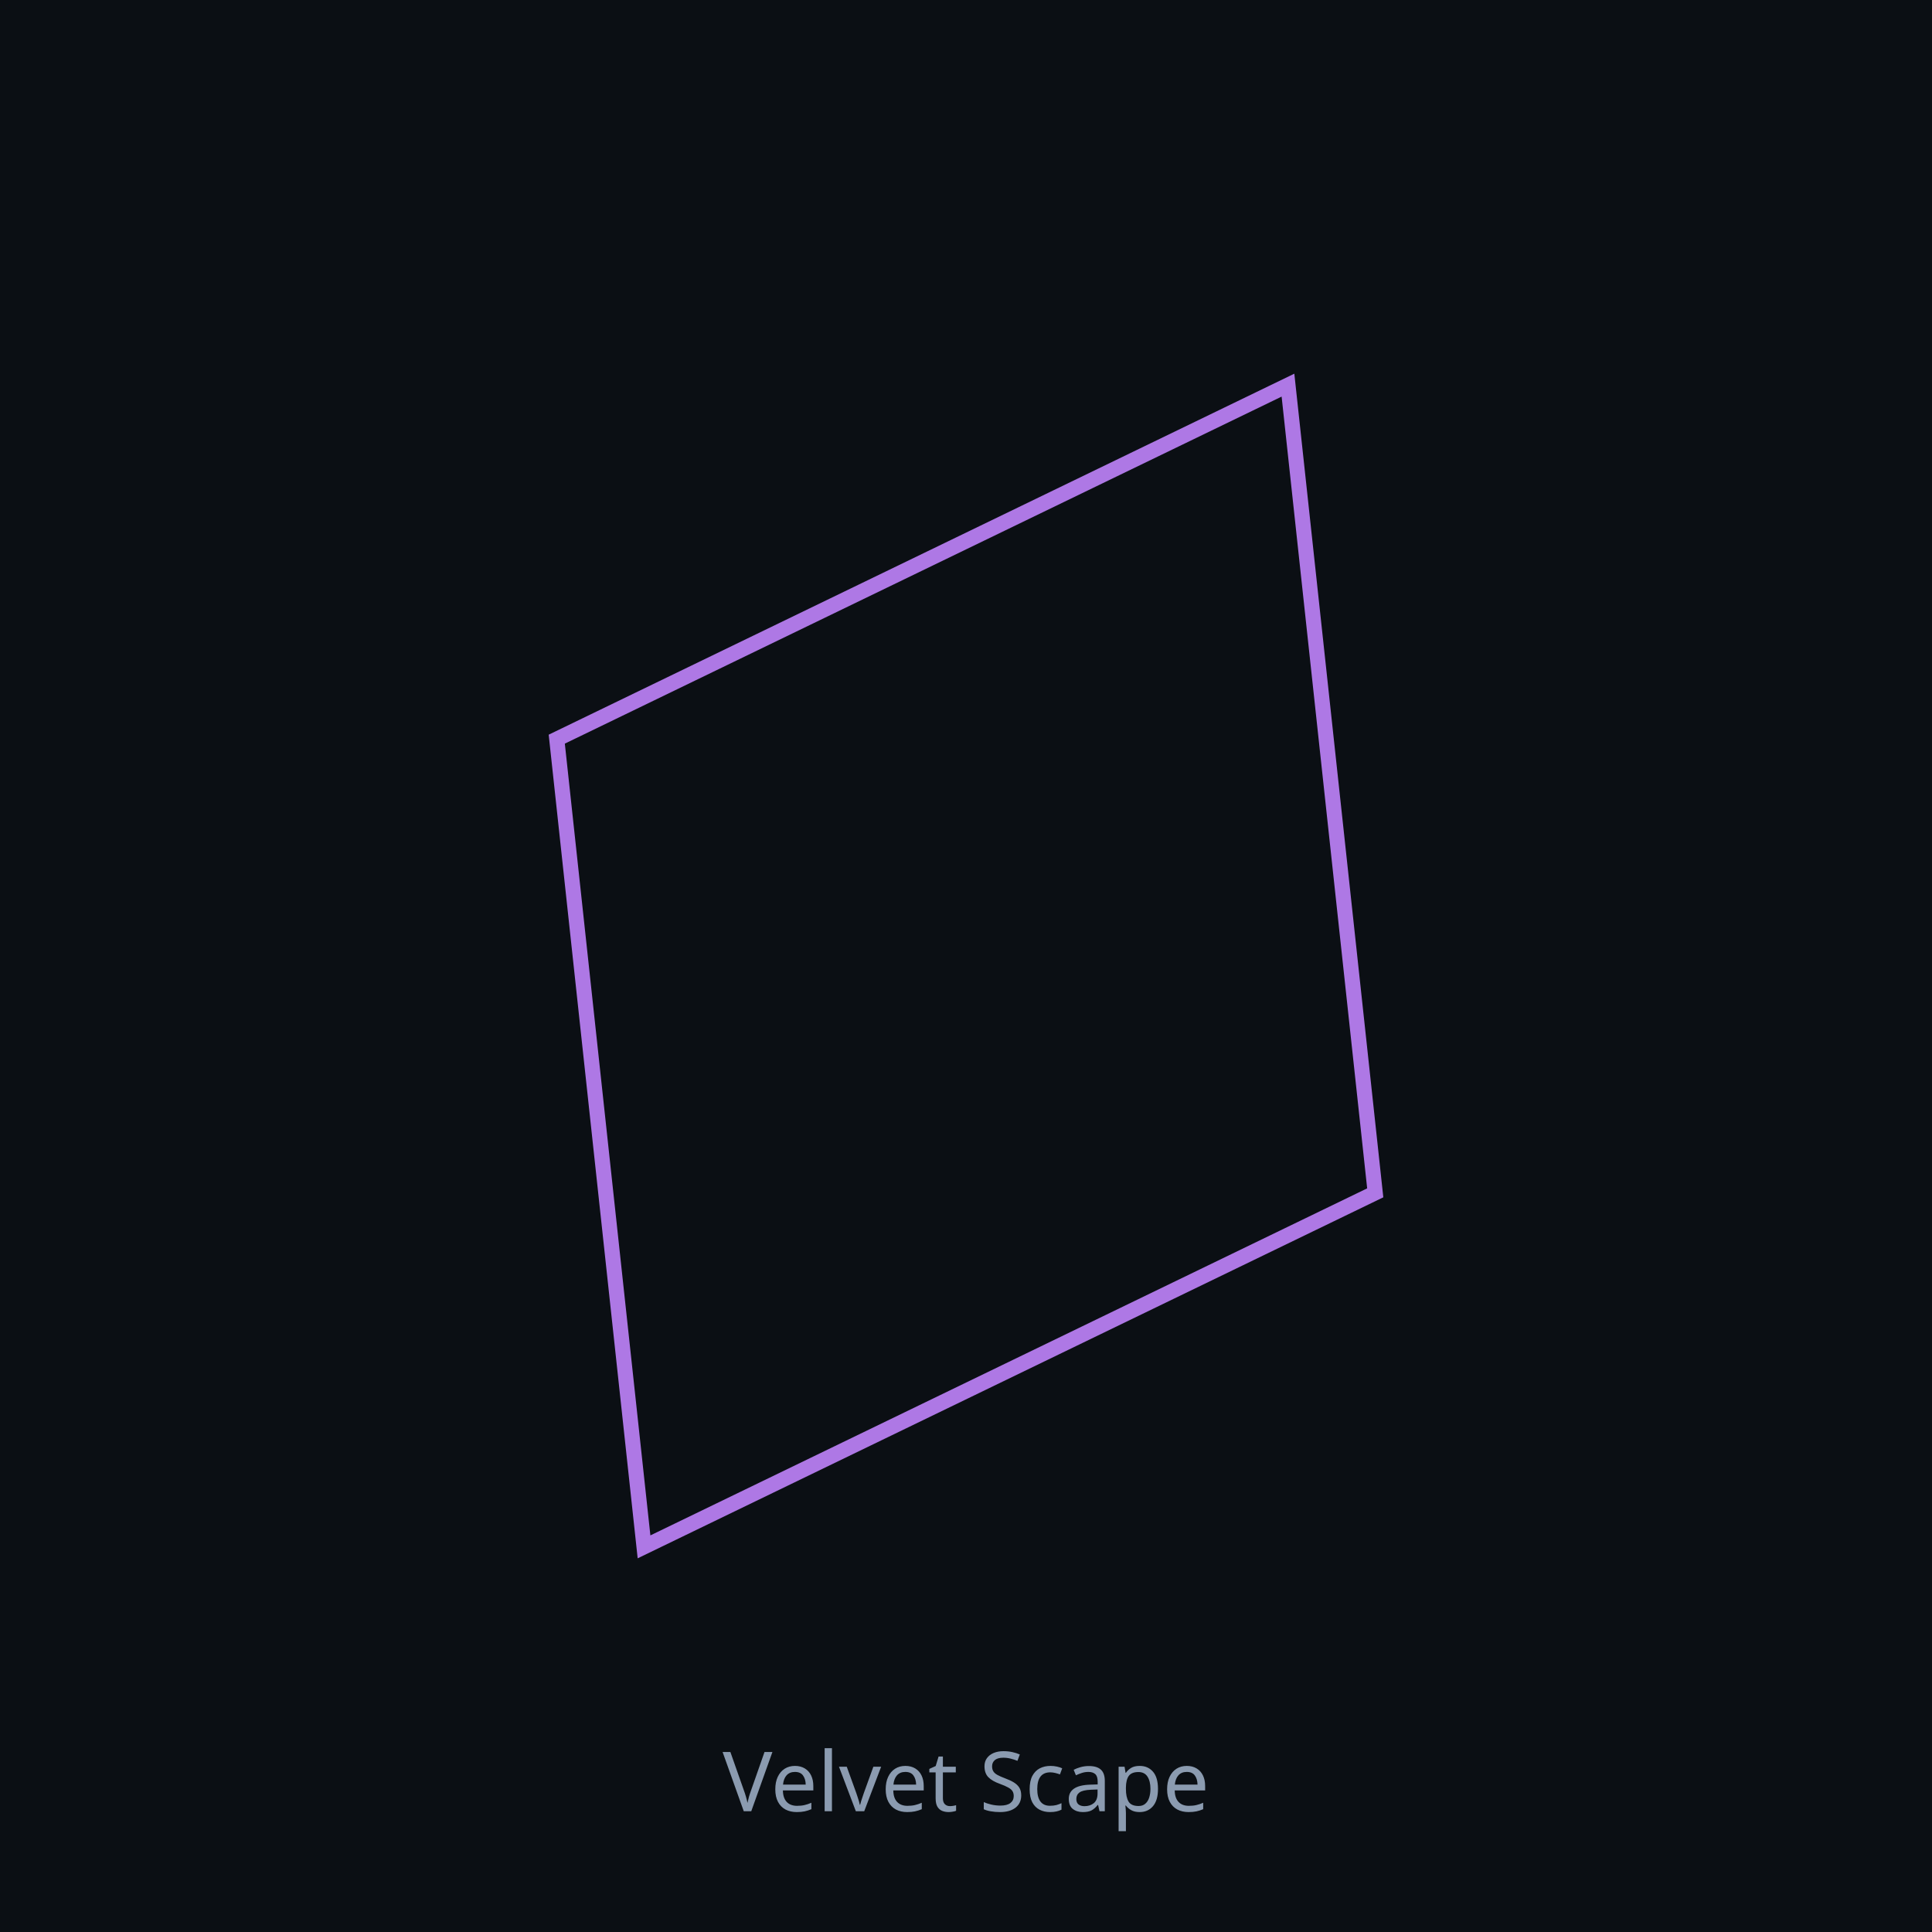
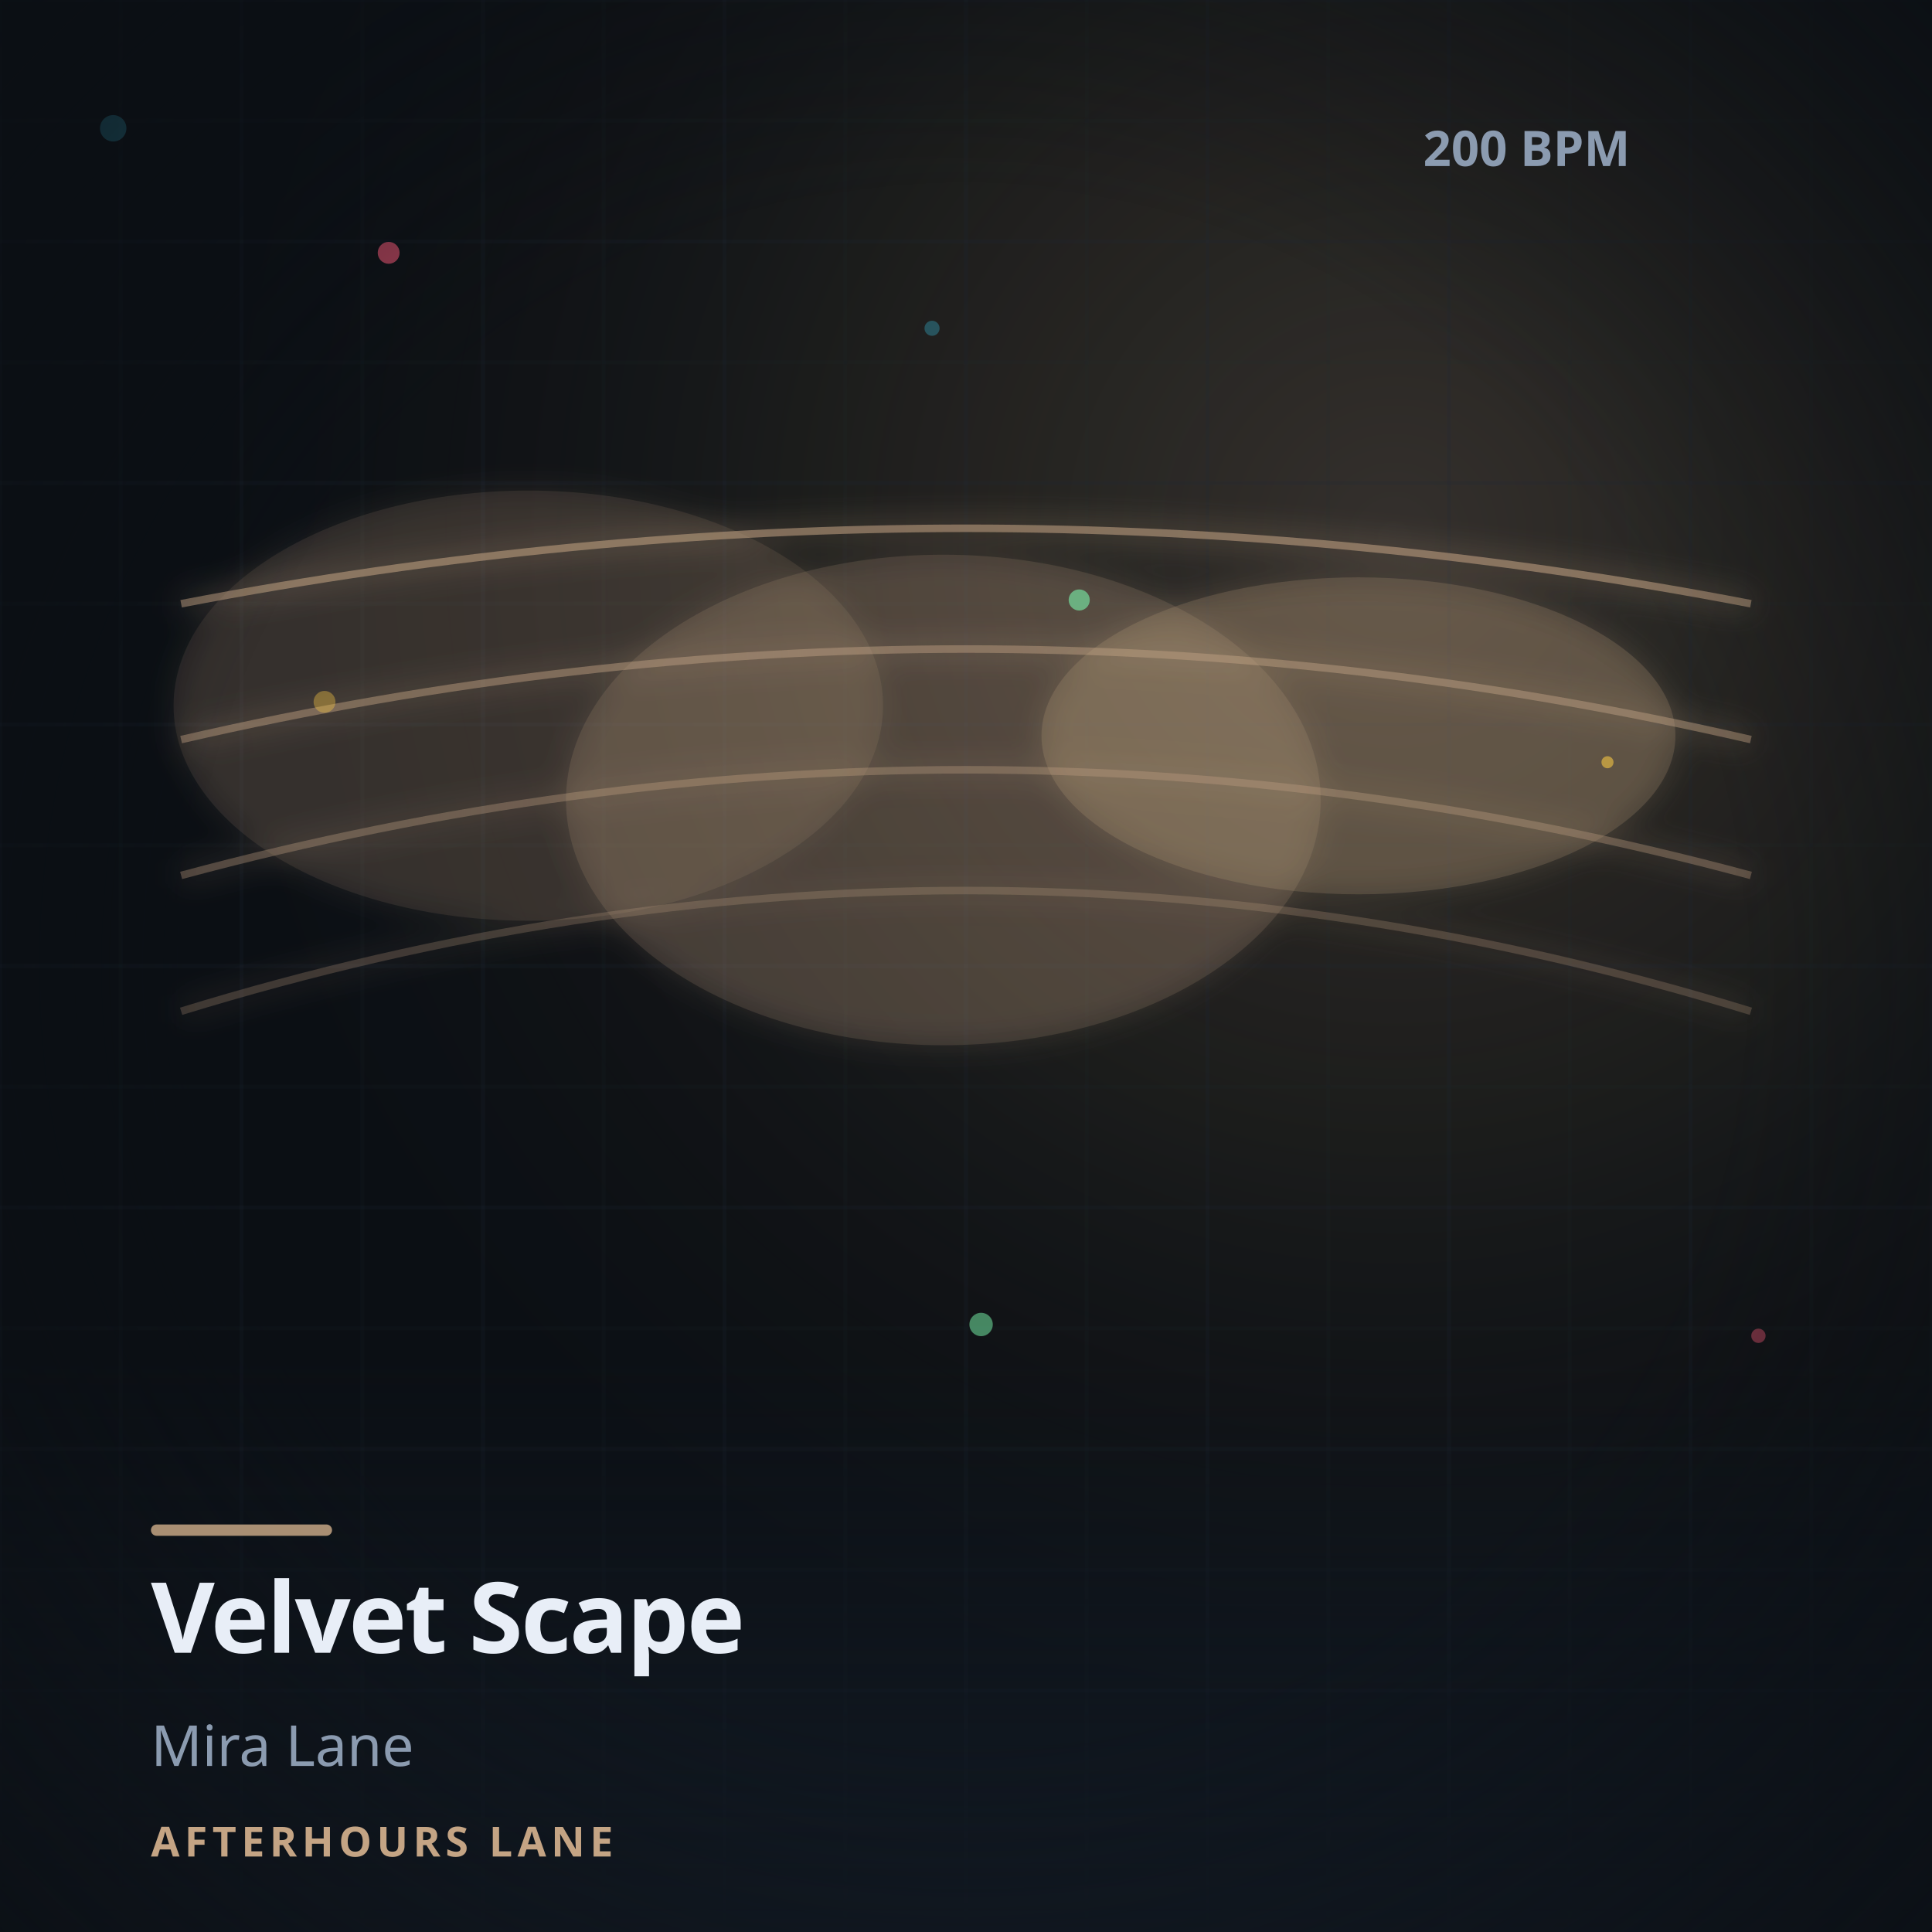
<svg xmlns="http://www.w3.org/2000/svg" width="512" height="512" viewBox="0 0 512 512">
-   <rect width="512" height="512" fill="#0b0f14" />
-   <polygon points="256,80 380,256 256,432 132,256" fill="none" stroke="#C084FC" stroke-width="4" opacity="0.9" transform="rotate(209 256 256)" />
-   <text x="256" y="480" text-anchor="middle" fill="#8b9bb0" font-family="system-ui" font-size="22">Velvet Scape</text>
+   <defs>
+     <radialGradient id="bgGlow" cx="72%" cy="28%" r="65%">
+       <stop offset="0%" stop-color="#C4A484" stop-opacity="0.22" />
+       <stop offset="55%" stop-color="#d5af6c" stop-opacity="0.06" />
+       <stop offset="100%" stop-color="#0B0F14" stop-opacity="0" />
+     </radialGradient>
+     <radialGradient id="vignette" cx="50%" cy="50%" r="72%">
+       <stop offset="55%" stop-color="#0B0F14" stop-opacity="0" />
+       <stop offset="100%" stop-color="#0B0F14" stop-opacity="0.92" />
+     </radialGradient>
+     <linearGradient id="titleFade" x1="0" y1="0" x2="0" y2="1">
+       <stop offset="0%" stop-color="#121A24" stop-opacity="0" />
+       <stop offset="100%" stop-color="#121A24" stop-opacity="0.94" />
+     </linearGradient>
+     <filter id="softGlow" x="-40%" y="-40%" width="180%" height="180%">
+       <feGaussianBlur stdDeviation="4" result="b" />
+       <feMerge>
+         <feMergeNode in="b" />
+         <feMergeNode in="SourceGraphic" />
+       </feMerge>
+     </filter>
+   </defs>
+   <rect width="512" height="512" fill="#0B0F14" />
+   <rect width="512" height="512" fill="url(#bgGlow)" />
+   <g opacity="0.9">
+     <line x1="0" y1="0" x2="0" y2="512" stroke="#1E2A3A" stroke-opacity="0.20" stroke-width="1" />
+     <line x1="32" y1="0" x2="32" y2="512" stroke="#1E2A3A" stroke-opacity="0.12" stroke-width="1" />
+     <line x1="64" y1="0" x2="64" y2="512" stroke="#1E2A3A" stroke-opacity="0.20" stroke-width="1" />
+     <line x1="96" y1="0" x2="96" y2="512" stroke="#1E2A3A" stroke-opacity="0.12" stroke-width="1" />
+     <line x1="128" y1="0" x2="128" y2="512" stroke="#1E2A3A" stroke-opacity="0.20" stroke-width="1" />
+     <line x1="160" y1="0" x2="160" y2="512" stroke="#1E2A3A" stroke-opacity="0.12" stroke-width="1" />
+     <line x1="192" y1="0" x2="192" y2="512" stroke="#1E2A3A" stroke-opacity="0.20" stroke-width="1" />
+     <line x1="224" y1="0" x2="224" y2="512" stroke="#1E2A3A" stroke-opacity="0.12" stroke-width="1" />
+     <line x1="256" y1="0" x2="256" y2="512" stroke="#1E2A3A" stroke-opacity="0.20" stroke-width="1" />
+     <line x1="288" y1="0" x2="288" y2="512" stroke="#1E2A3A" stroke-opacity="0.12" stroke-width="1" />
+     <line x1="320" y1="0" x2="320" y2="512" stroke="#1E2A3A" stroke-opacity="0.20" stroke-width="1" />
+     <line x1="352" y1="0" x2="352" y2="512" stroke="#1E2A3A" stroke-opacity="0.12" stroke-width="1" />
+     <line x1="384" y1="0" x2="384" y2="512" stroke="#1E2A3A" stroke-opacity="0.20" stroke-width="1" />
+     <line x1="416" y1="0" x2="416" y2="512" stroke="#1E2A3A" stroke-opacity="0.12" stroke-width="1" />
+     <line x1="448" y1="0" x2="448" y2="512" stroke="#1E2A3A" stroke-opacity="0.20" stroke-width="1" />
+     <line x1="480" y1="0" x2="480" y2="512" stroke="#1E2A3A" stroke-opacity="0.12" stroke-width="1" />
+     <line x1="512" y1="0" x2="512" y2="512" stroke="#1E2A3A" stroke-opacity="0.20" stroke-width="1" />
+     <line x1="0" y1="0" x2="512" y2="0" stroke="#1E2A3A" stroke-opacity="0.20" stroke-width="1" />
+     <line x1="0" y1="32" x2="512" y2="32" stroke="#1E2A3A" stroke-opacity="0.12" stroke-width="1" />
+     <line x1="0" y1="64" x2="512" y2="64" stroke="#1E2A3A" stroke-opacity="0.20" stroke-width="1" />
+     <line x1="0" y1="96" x2="512" y2="96" stroke="#1E2A3A" stroke-opacity="0.12" stroke-width="1" />
+     <line x1="0" y1="128" x2="512" y2="128" stroke="#1E2A3A" stroke-opacity="0.20" stroke-width="1" />
+     <line x1="0" y1="160" x2="512" y2="160" stroke="#1E2A3A" stroke-opacity="0.12" stroke-width="1" />
+     <line x1="0" y1="192" x2="512" y2="192" stroke="#1E2A3A" stroke-opacity="0.20" stroke-width="1" />
+     <line x1="0" y1="224" x2="512" y2="224" stroke="#1E2A3A" stroke-opacity="0.12" stroke-width="1" />
+     <line x1="0" y1="256" x2="512" y2="256" stroke="#1E2A3A" stroke-opacity="0.20" stroke-width="1" />
+     <line x1="0" y1="288" x2="512" y2="288" stroke="#1E2A3A" stroke-opacity="0.12" stroke-width="1" />
+     <line x1="0" y1="320" x2="512" y2="320" stroke="#1E2A3A" stroke-opacity="0.20" stroke-width="1" />
+     <line x1="0" y1="352" x2="512" y2="352" stroke="#1E2A3A" stroke-opacity="0.12" stroke-width="1" />
+     <line x1="0" y1="384" x2="512" y2="384" stroke="#1E2A3A" stroke-opacity="0.20" stroke-width="1" />
+     <line x1="0" y1="416" x2="512" y2="416" stroke="#1E2A3A" stroke-opacity="0.12" stroke-width="1" />
+     <line x1="0" y1="448" x2="512" y2="448" stroke="#1E2A3A" stroke-opacity="0.20" stroke-width="1" />
+     <line x1="0" y1="480" x2="512" y2="480" stroke="#1E2A3A" stroke-opacity="0.12" stroke-width="1" />
+     <line x1="0" y1="512" x2="512" y2="512" stroke="#1E2A3A" stroke-opacity="0.20" stroke-width="1" />
+   </g>
+   <g filter="url(#softGlow)">
+     <ellipse cx="140" cy="187" rx="94" ry="57" fill="#C4A484" opacity="0.12" />
+     <ellipse cx="250" cy="212" rx="100" ry="65" fill="#C4A484" opacity="0.16" />
+     <ellipse cx="360" cy="195" rx="84" ry="42" fill="#C4A484" opacity="0.20" />
+     <path d="M 48 160 Q 256 120 464 160" fill="none" stroke="#C4A484" stroke-width="2" opacity="0.55" />
+     <path d="M 48 196 Q 256 148 464 196" fill="none" stroke="#C4A484" stroke-width="2" opacity="0.45" />
+     <path d="M 48 232 Q 256 176 464 232" fill="none" stroke="#C4A484" stroke-width="2" opacity="0.35" />
+     <path d="M 48 268 Q 256 204 464 268" fill="none" stroke="#C4A484" stroke-width="2" opacity="0.25" />
+   </g>
+   <g>
+     <circle cx="247.0" cy="87.0" r="2.0" fill="#3DDCFF" opacity="0.28" />
+     <circle cx="260.0" cy="351.0" r="3.1" fill="#7CFFB2" opacity="0.49" />
+     <circle cx="426.0" cy="202.0" r="1.6" fill="#F5C542" opacity="0.59" />
+     <circle cx="466.0" cy="354.0" r="1.9" fill="#FF5C7A" opacity="0.43" />
+     <circle cx="30.0" cy="34.0" r="3.5" fill="#3DDCFF" opacity="0.36" />
+     <circle cx="286.0" cy="159.0" r="2.8" fill="#7CFFB2" opacity="0.56" />
+     <circle cx="86.0" cy="186.0" r="2.9" fill="#F5C542" opacity="0.39" />
+     <circle cx="103.0" cy="67.0" r="2.9" fill="#FF5C7A" opacity="0.62" />
+   </g>
+   <rect x="0" y="360" width="512" height="152" fill="url(#titleFade)" />
+   <rect width="512" height="512" fill="url(#vignette)" />
+   <text x="40" y="438" fill="#E8EEF7" font-family="Sora, IBM Plex Sans, system-ui, sans-serif" font-size="26" font-weight="700" letter-spacing="-0.02em">Velvet Scape</text>
+   <text x="40" y="468" fill="#8B9BB0" font-family="IBM Plex Sans, system-ui, sans-serif" font-size="15" font-weight="500">Mira Lane</text>
+   <text x="40" y="492" fill="#C4A484" font-family="IBM Plex Sans, system-ui, sans-serif" font-size="11" font-weight="600" letter-spacing="0.12em">AFTERHOURS LANE</text>
+   <text x="432" y="44" text-anchor="end" fill="#8B9BB0" font-family="IBM Plex Sans, system-ui, sans-serif" font-size="13" font-weight="600">200 BPM</text>
+   <rect x="40" y="404" width="48" height="3" fill="#C4A484" opacity="0.85" rx="1.5" />
</svg>
